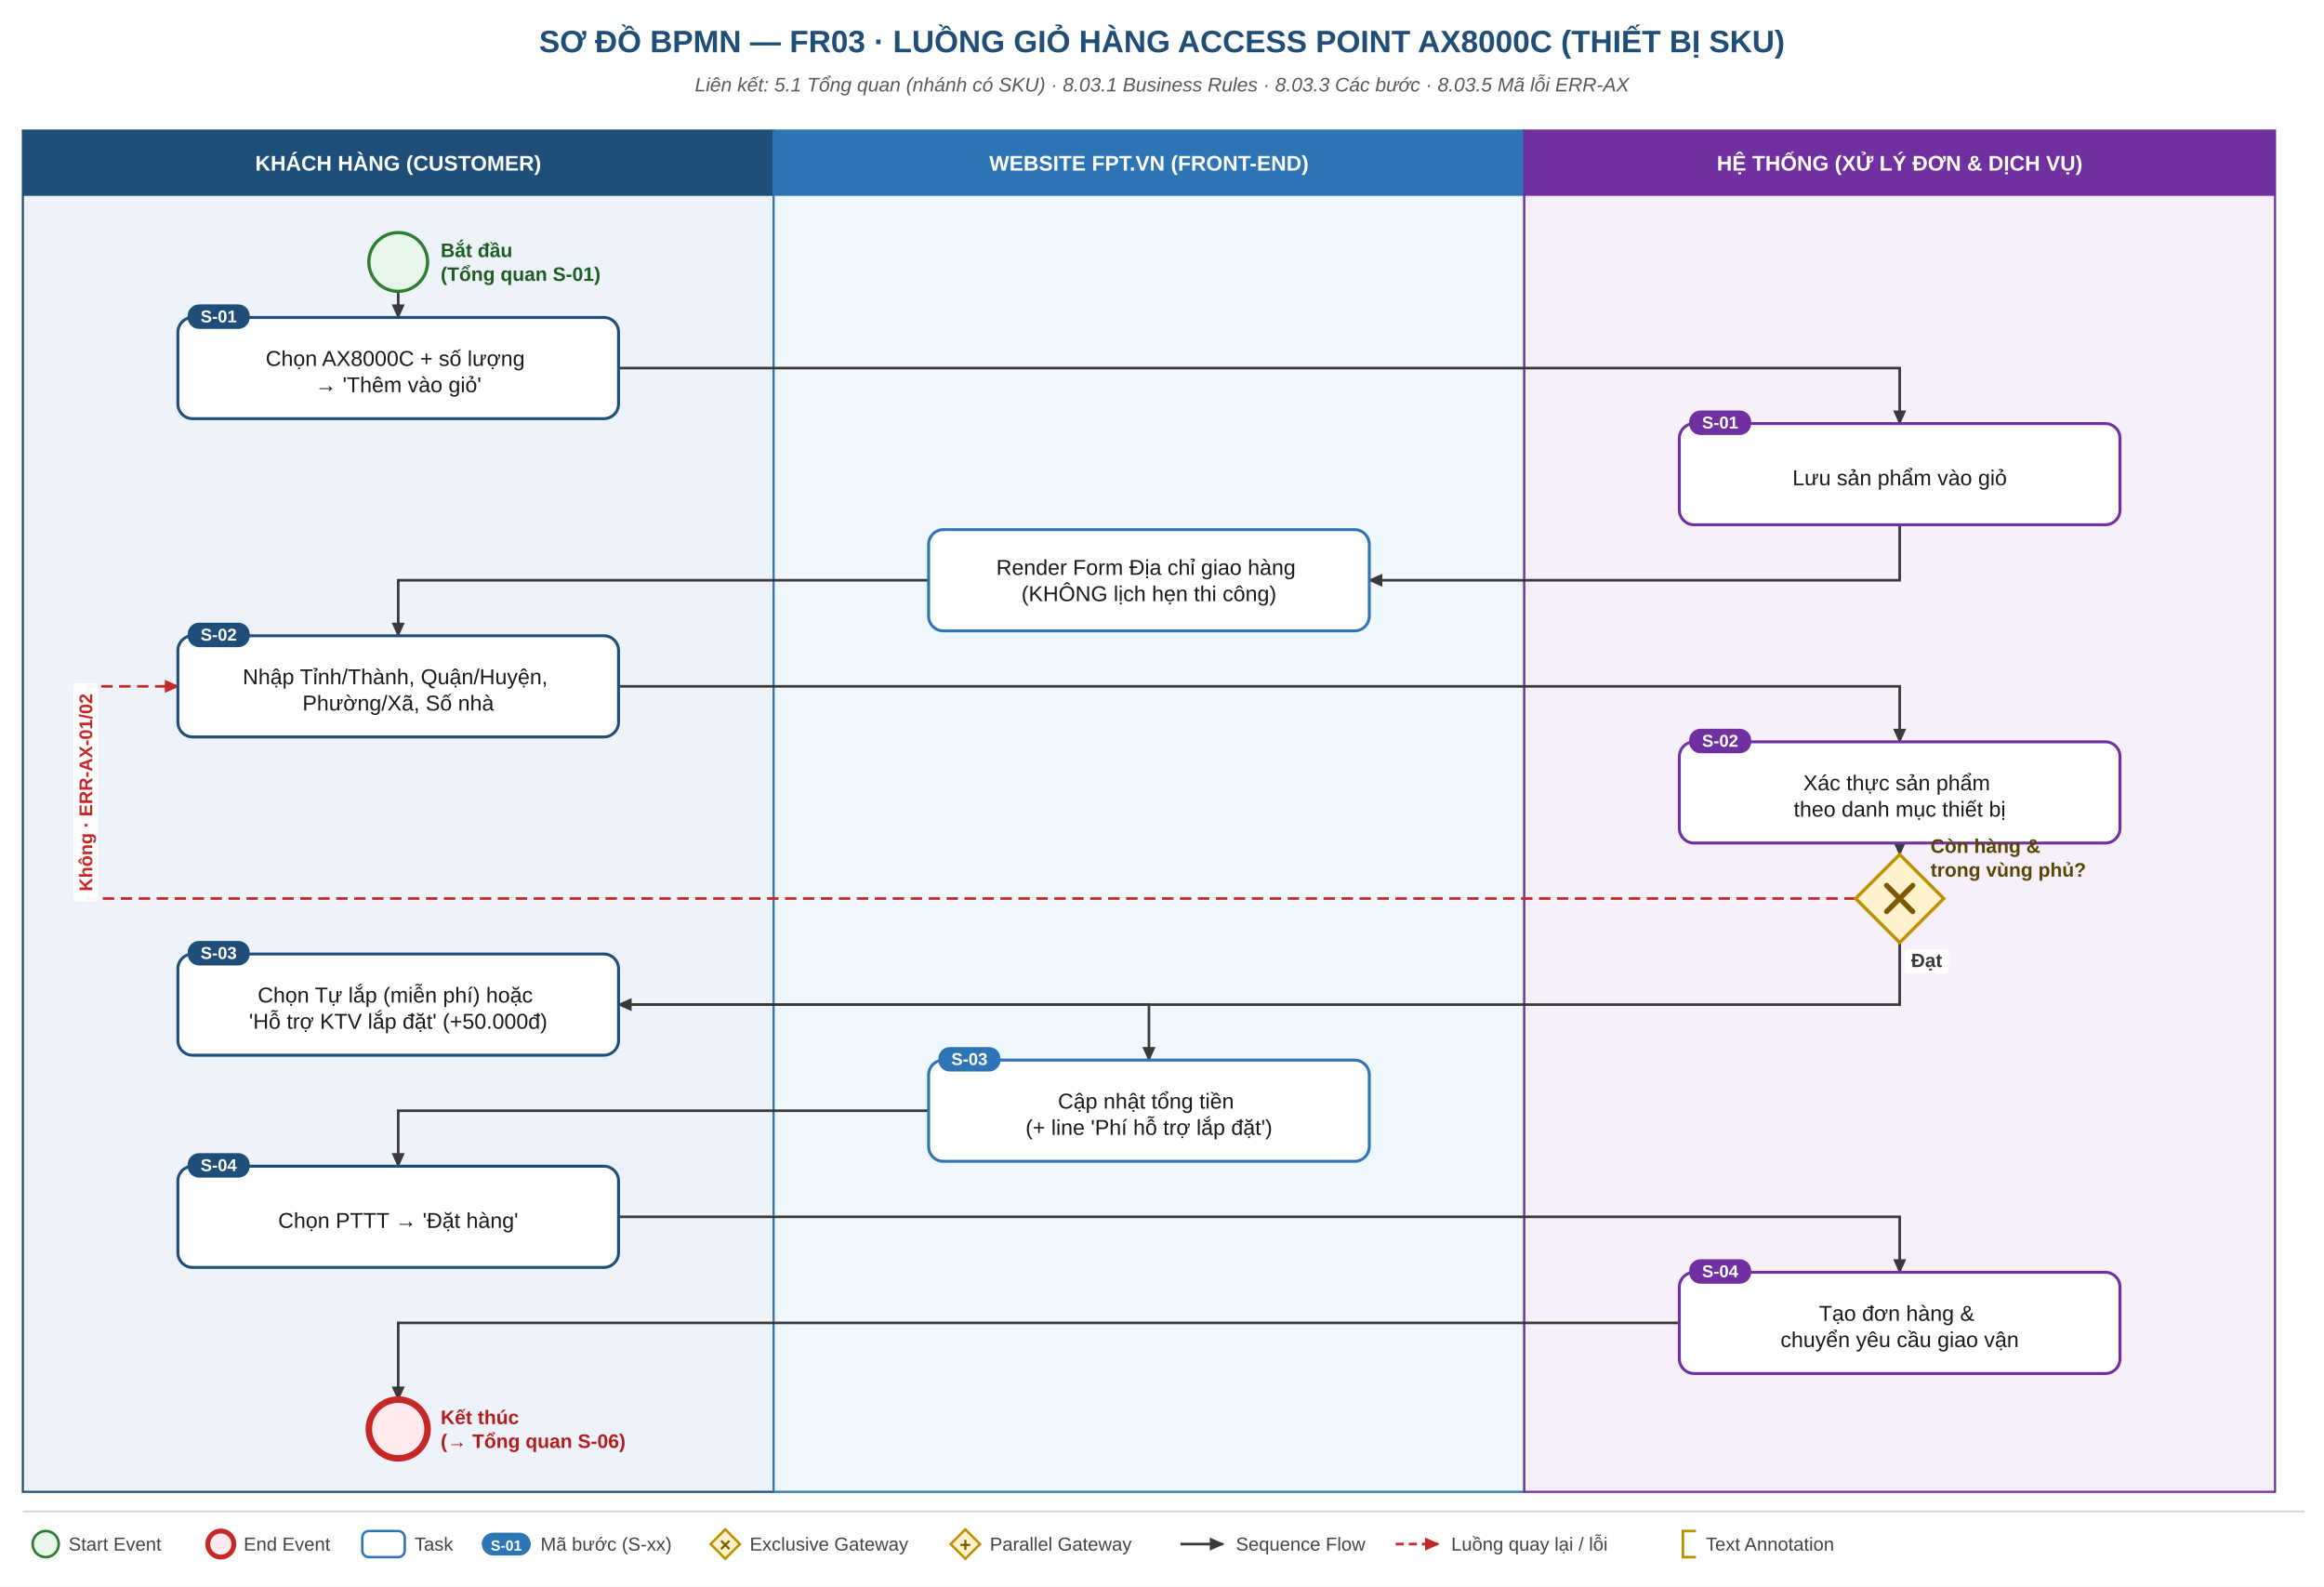
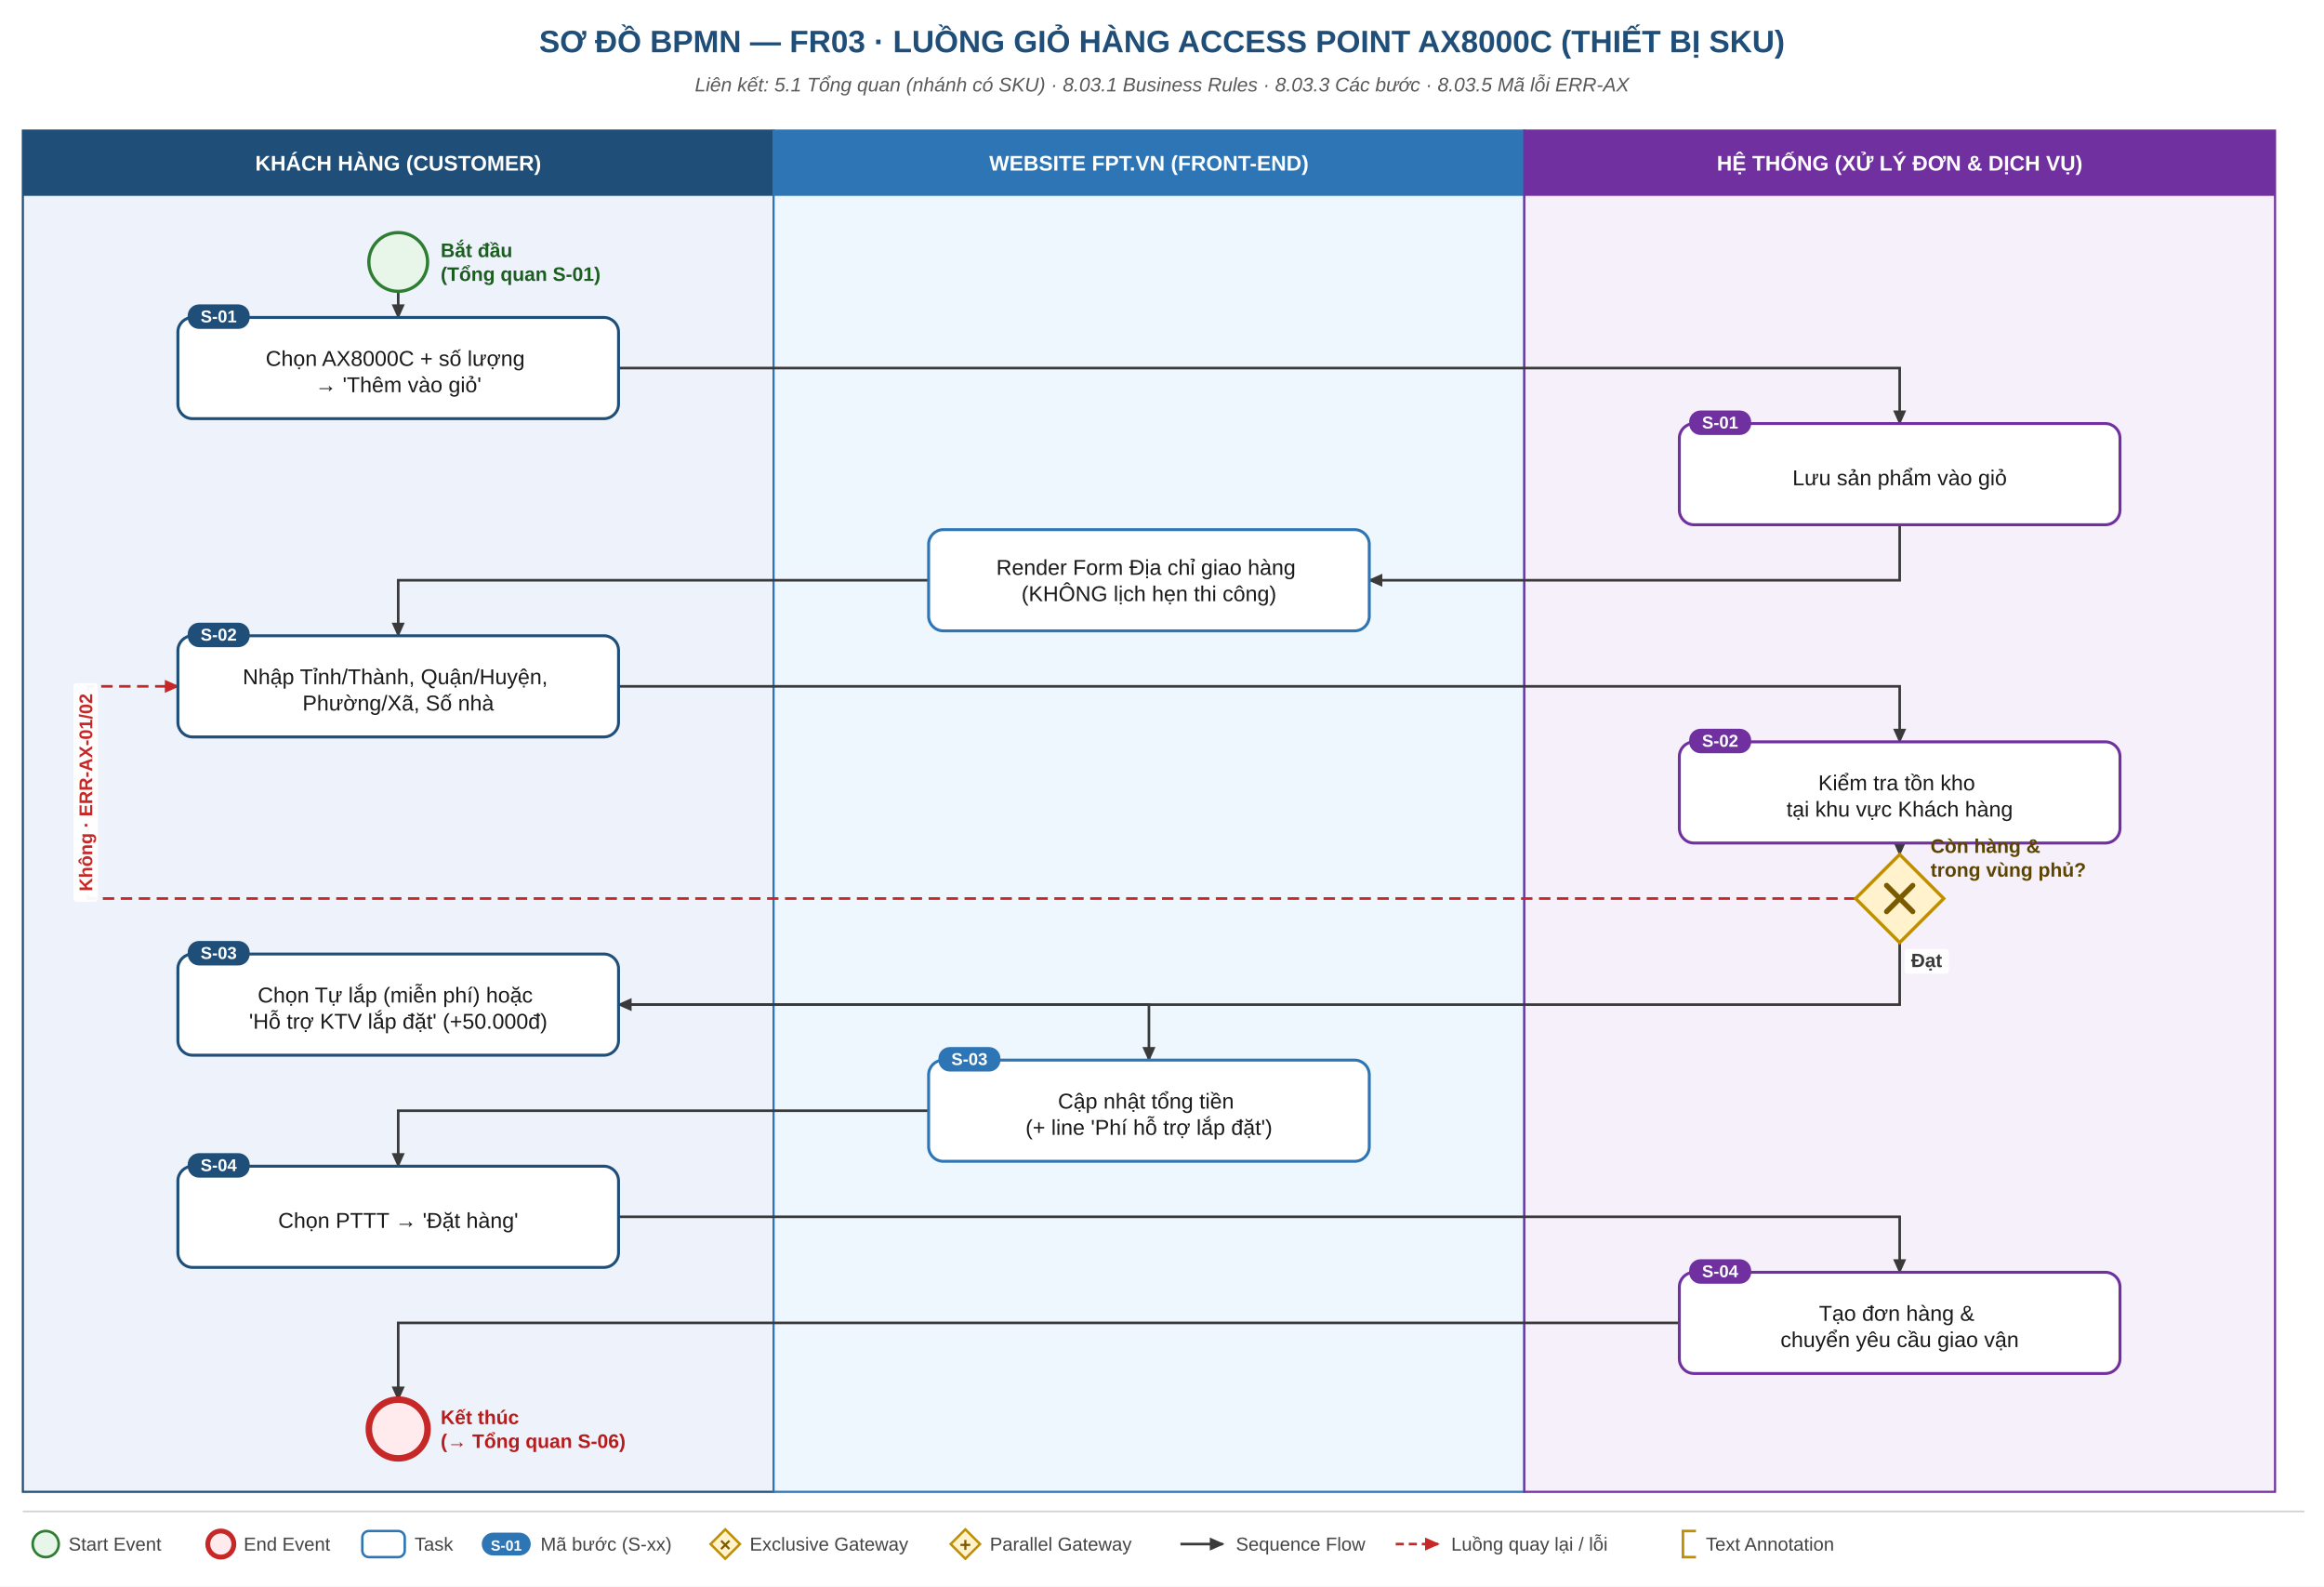
<svg xmlns="http://www.w3.org/2000/svg" width="1424" height="972" viewBox="0 0 1424 972" font-family="Arial, Helvetica, sans-serif">
  <rect width="1424" height="972" fill="#ffffff" />
  <defs>
    <marker id="a" markerWidth="10" markerHeight="10" refX="8" refY="4" orient="auto" markerUnits="userSpaceOnUse">
      <path d="M0,0 L9,4 L0,8 Z" fill="#3a3a3a" />
    </marker>
    <marker id="ar" markerWidth="10" markerHeight="10" refX="8" refY="4" orient="auto" markerUnits="userSpaceOnUse">
      <path d="M0,0 L9,4 L0,8 Z" fill="#c62828" />
    </marker>
  </defs>
  <text x="712.0" y="32" font-size="19" font-weight="bold" fill="#1f4e78" text-anchor="middle">SƠ ĐỒ BPMN — FR03 · LUỒNG GIỎ HÀNG ACCESS POINT AX8000C (THIẾT BỊ SKU)</text>
  <text x="712.0" y="56" font-size="12" fill="#595959" font-style="italic" text-anchor="middle">Liên kết: 5.1 Tổng quan (nhánh có SKU) · 8.03.1 Business Rules · 8.03.3 Các bước · 8.03.5 Mã lỗi ERR-AX</text>
  <rect x="14" y="80" width="460" height="834" fill="#eef3fb" stroke="#1f4e78" stroke-width="1.3" />
  <rect x="14" y="80" width="460" height="40" fill="#1f4e78" />
  <text x="244.0" y="104.5" font-size="13" font-weight="bold" fill="#fff" text-anchor="middle">KHÁCH HÀNG (CUSTOMER)</text>
  <rect x="474" y="80" width="460" height="834" fill="#eef7fd" stroke="#2e75b6" stroke-width="1.3" />
  <rect x="474" y="80" width="460" height="40" fill="#2e75b6" />
  <text x="704.0" y="104.5" font-size="13" font-weight="bold" fill="#fff" text-anchor="middle">WEBSITE FPT.VN (FRONT-END)</text>
  <rect x="934" y="80" width="460" height="834" fill="#f6f0fb" stroke="#7030a0" stroke-width="1.3" />
  <rect x="934" y="80" width="460" height="40" fill="#7030a0" />
  <text x="1164.0" y="104.5" font-size="13" font-weight="bold" fill="#fff" text-anchor="middle">HỆ THỐNG (XỬ LÝ ĐƠN &amp; DỊCH VỤ)</text>
  <path d="M244.0,178.5 L244.0,194.5" fill="none" stroke="#3a3a3a" stroke-width="1.6" marker-end="url(#a)" />
  <path d="M379.0,225.5 L1164.0,225.5 L1164.0,259.5" fill="none" stroke="#3a3a3a" stroke-width="1.6" marker-end="url(#a)" />
  <path d="M1164.0,321.5 L1164.0,355.5 L839.0,355.5" fill="none" stroke="#3a3a3a" stroke-width="1.6" marker-end="url(#a)" />
  <path d="M569.0,355.5 L244.0,355.5 L244.0,389.5" fill="none" stroke="#3a3a3a" stroke-width="1.6" marker-end="url(#a)" />
  <path d="M379.0,420.5 L1164.0,420.5 L1164.0,454.5" fill="none" stroke="#3a3a3a" stroke-width="1.6" marker-end="url(#a)" />
  <path d="M1164.0,516.5 L1164.0,523.5" fill="none" stroke="#3a3a3a" stroke-width="1.6" marker-end="url(#a)" />
  <path d="M1164.0,577.5 L1164.0,615.5 L379.0,615.5" fill="none" stroke="#3a3a3a" stroke-width="1.6" marker-end="url(#a)" />
  <path d="M1137.0,550.5 L54.0,550.5 L54.0,420.5 L109.0,420.5" fill="none" stroke="#c62828" stroke-width="1.6" stroke-dasharray="7,4" marker-end="url(#ar)" />
  <path d="M379.0,615.5 L704.0,615.5 L704.0,649.5" fill="none" stroke="#3a3a3a" stroke-width="1.6" marker-end="url(#a)" />
  <path d="M569.0,680.5 L244.0,680.5 L244.0,714.5" fill="none" stroke="#3a3a3a" stroke-width="1.6" marker-end="url(#a)" />
  <path d="M379.0,745.5 L1164.0,745.5 L1164.0,779.5" fill="none" stroke="#3a3a3a" stroke-width="1.6" marker-end="url(#a)" />
  <path d="M1029.0,810.5 L244.0,810.5 L244.0,857.5" fill="none" stroke="#3a3a3a" stroke-width="1.6" marker-end="url(#a)" />
  <circle cx="244.0" cy="160.5" r="18" fill="#e8f5e9" stroke="#2e7d32" stroke-width="2" />
  <text x="270.0" y="157.5" font-size="12" fill="#1b5e20" font-weight="bold" text-anchor="start">
    <tspan x="270.0" dy="0.0">Bắt đầu</tspan>
    <tspan x="270.0" dy="14.6">(Tổng quan S-01)</tspan>
  </text>
  <rect x="109.0" y="194.5" width="270" height="62" rx="9" fill="#ffffff" stroke="#1f4e78" stroke-width="1.8" />
  <text x="244.0" y="224.2" font-size="13.2" fill="#1a1a1a" font-weight="normal" text-anchor="middle">
    <tspan x="244.0" dy="0.0">Chọn AX8000C + số lượng</tspan>
    <tspan x="244.0" dy="16.1">→ 'Thêm vào giỏ'</tspan>
  </text>
  <rect x="115.0" y="186.5" width="38" height="15" rx="7" fill="#1f4e78" />
  <text x="134.0" y="197.5" font-size="10.5" font-weight="bold" fill="#fff" text-anchor="middle">S-01</text>
  <rect x="1029.0" y="259.5" width="270" height="62" rx="9" fill="#ffffff" stroke="#7030a0" stroke-width="1.8" />
  <text x="1164.0" y="297.3" font-size="13.2" fill="#1a1a1a" font-weight="normal" text-anchor="middle">
    <tspan x="1164.0" dy="0.0">Lưu sản phẩm vào giỏ</tspan>
  </text>
  <rect x="1035.0" y="251.5" width="38" height="15" rx="7" fill="#7030a0" />
  <text x="1054.0" y="262.5" font-size="10.5" font-weight="bold" fill="#fff" text-anchor="middle">S-01</text>
  <rect x="569.0" y="324.5" width="270" height="62" rx="9" fill="#ffffff" stroke="#2e75b6" stroke-width="1.8" />
  <text x="704.0" y="352.2" font-size="13.2" fill="#1a1a1a" font-weight="normal" text-anchor="middle">
    <tspan x="704.0" dy="0.0">Render Form Địa chỉ giao hàng</tspan>
    <tspan x="704.0" dy="16.1">(KHÔNG lịch hẹn thi công)</tspan>
  </text>
  <rect x="109.0" y="389.5" width="270" height="62" rx="9" fill="#ffffff" stroke="#1f4e78" stroke-width="1.8" />
  <text x="244.0" y="419.2" font-size="13.2" fill="#1a1a1a" font-weight="normal" text-anchor="middle">
    <tspan x="244.0" dy="0.0">Nhập Tỉnh/Thành, Quận/Huyện,</tspan>
    <tspan x="244.0" dy="16.1">Phường/Xã, Số nhà</tspan>
  </text>
  <rect x="115.0" y="381.5" width="38" height="15" rx="7" fill="#1f4e78" />
  <text x="134.0" y="392.5" font-size="10.5" font-weight="bold" fill="#fff" text-anchor="middle">S-02</text>
  <rect x="1029.0" y="454.5" width="270" height="62" rx="9" fill="#ffffff" stroke="#7030a0" stroke-width="1.8" />
  <text x="1164.0" y="484.2" font-size="13.2" fill="#1a1a1a" font-weight="normal" text-anchor="middle">
-     <tspan x="1164.0" dy="0.0">Xác thực sản phẩm</tspan>
-     <tspan x="1164.0" dy="16.1">theo danh mục thiết bị</tspan>
+     <tspan x="1164.0" dy="0.0">Kiểm tra tồn kho</tspan>
+     <tspan x="1164.0" dy="16.1">tại khu vực Khách hàng</tspan>
  </text>
  <rect x="1035.0" y="446.5" width="38" height="15" rx="7" fill="#7030a0" />
  <text x="1054.0" y="457.5" font-size="10.5" font-weight="bold" fill="#fff" text-anchor="middle">S-02</text>
  <polygon points="1164.0,523.5 1191.0,550.5 1164.0,577.5 1137.0,550.5" fill="#fff2cc" stroke="#bf8f00" stroke-width="2" />
  <path d="M1156.0,542.5 L1172.0,558.5 M1172.0,542.5 L1156.0,558.5" stroke="#7a5b00" stroke-width="3.2" stroke-linecap="round" />
  <text x="1182.9" y="522.5" font-size="12" fill="#5b4500" font-weight="bold" text-anchor="start">
    <tspan x="1182.9" dy="0.0">Còn hàng &amp;</tspan>
    <tspan x="1182.9" dy="14.6">trong vùng phủ?</tspan>
  </text>
  <rect x="109.0" y="584.5" width="270" height="62" rx="9" fill="#ffffff" stroke="#1f4e78" stroke-width="1.8" />
  <text x="244.0" y="614.2" font-size="13.2" fill="#1a1a1a" font-weight="normal" text-anchor="middle">
    <tspan x="244.0" dy="0.0">Chọn Tự lắp (miễn phí) hoặc</tspan>
    <tspan x="244.0" dy="16.1">'Hỗ trợ KTV lắp đặt' (+50.000đ)</tspan>
  </text>
  <rect x="115.0" y="576.5" width="38" height="15" rx="7" fill="#1f4e78" />
  <text x="134.0" y="587.5" font-size="10.5" font-weight="bold" fill="#fff" text-anchor="middle">S-03</text>
  <rect x="569.0" y="649.5" width="270" height="62" rx="9" fill="#ffffff" stroke="#2e75b6" stroke-width="1.8" />
  <text x="704.0" y="679.2" font-size="13.2" fill="#1a1a1a" font-weight="normal" text-anchor="middle">
    <tspan x="704.0" dy="0.0">Cập nhật tổng tiền</tspan>
    <tspan x="704.0" dy="16.1">(+ line 'Phí hỗ trợ lắp đặt')</tspan>
  </text>
  <rect x="575.0" y="641.5" width="38" height="15" rx="7" fill="#2e75b6" />
  <text x="594.0" y="652.5" font-size="10.5" font-weight="bold" fill="#fff" text-anchor="middle">S-03</text>
  <rect x="109.0" y="714.5" width="270" height="62" rx="9" fill="#ffffff" stroke="#1f4e78" stroke-width="1.8" />
  <text x="244.0" y="752.3" font-size="13.2" fill="#1a1a1a" font-weight="normal" text-anchor="middle">
    <tspan x="244.0" dy="0.0">Chọn PTTT → 'Đặt hàng'</tspan>
  </text>
  <rect x="115.0" y="706.5" width="38" height="15" rx="7" fill="#1f4e78" />
  <text x="134.0" y="717.5" font-size="10.5" font-weight="bold" fill="#fff" text-anchor="middle">S-04</text>
  <rect x="1029.0" y="779.5" width="270" height="62" rx="9" fill="#ffffff" stroke="#7030a0" stroke-width="1.8" />
  <text x="1164.0" y="809.2" font-size="13.2" fill="#1a1a1a" font-weight="normal" text-anchor="middle">
    <tspan x="1164.0" dy="0.0">Tạo đơn hàng &amp;</tspan>
    <tspan x="1164.0" dy="16.1">chuyển yêu cầu giao vận</tspan>
  </text>
  <rect x="1035.0" y="771.5" width="38" height="15" rx="7" fill="#7030a0" />
  <text x="1054.0" y="782.5" font-size="10.5" font-weight="bold" fill="#fff" text-anchor="middle">S-04</text>
  <circle cx="244.0" cy="875.5" r="18" fill="#ffebee" stroke="#c62828" stroke-width="4" />
  <text x="270.0" y="872.5" font-size="12" fill="#b71c1c" font-weight="bold" text-anchor="start">
    <tspan x="270.0" dy="0.0">Kết thúc</tspan>
    <tspan x="270.0" dy="14.6">(→ Tổng quan S-06)</tspan>
  </text>
  <rect x="1167.0" y="581.5" width="27.2" height="15" fill="#ffffff" opacity="0.95" rx="2" />
  <text x="1171.0" y="592.5" font-size="11.8" font-weight="bold" fill="#3a3a3a" text-anchor="start">Đạt</text>
  <g transform="rotate(-90 54.0 485.5)">
    <rect x="-13.0" y="476.5" width="134.0" height="15" fill="#fff" opacity="0.95" rx="2" />
    <text x="54.0" y="488.0" font-size="11.3" font-weight="bold" fill="#c62828" text-anchor="middle">Không · ERR-AX-01/02</text>
  </g>
  <line x1="14" y1="926.0" x2="1412" y2="926.0" stroke="#d0d0d0" />
  <circle cx="28" cy="946.0" r="8" fill="#e8f5e9" stroke="#2e7d32" stroke-width="1.6" />
  <text x="42" y="950.0" font-size="11.5" fill="#444">Start Event</text>
  <circle cx="135.3" cy="946.0" r="8" fill="#ffebee" stroke="#c62828" stroke-width="3" />
  <text x="149.3" y="950.0" font-size="11.5" fill="#444">End Event</text>
  <rect x="222.0" y="938.0" width="26" height="16" rx="4" fill="#fff" stroke="#2e75b6" stroke-width="1.5" />
  <text x="254.0" y="950.0" font-size="11.5" fill="#444">Task</text>
  <rect x="295.2" y="939.0" width="30" height="14" rx="7" fill="#2e75b6" />
  <text x="310.2" y="950.0" font-size="9" font-weight="bold" fill="#fff" text-anchor="middle">S-01</text>
  <text x="331.2" y="950.0" font-size="11.5" fill="#444">Mã bước (S-xx)</text>
  <polygon points="444.4,937.0 453.4,946.0 444.4,955.0 435.4,946.0" fill="#fff2cc" stroke="#bf8f00" stroke-width="1.5" />
  <text x="444.4" y="950.5" font-size="12" font-weight="bold" fill="#7a5b00" text-anchor="middle">×</text>
  <text x="459.4" y="950.0" font-size="11.5" fill="#444">Exclusive Gateway</text>
  <polygon points="591.5,937.0 600.5,946.0 591.5,955.0 582.5,946.0" fill="#fff2cc" stroke="#bf8f00" stroke-width="1.5" />
  <text x="591.5" y="950.5" font-size="12" font-weight="bold" fill="#7a5b00" text-anchor="middle">+</text>
  <text x="606.5" y="950.0" font-size="11.5" fill="#444">Parallel Gateway</text>
  <path d="M723.3,946.0 L749.3,946.0" stroke="#3a3a3a" stroke-width="1.6" marker-end="url(#a)" />
  <text x="757.3" y="950.0" font-size="11.5" fill="#444">Sequence Flow</text>
  <path d="M855.2,946.0 L881.2,946.0" stroke="#c62828" stroke-width="1.6" stroke-dasharray="5,3" marker-end="url(#ar)" />
  <text x="889.2" y="950.0" font-size="11.5" fill="#444">Luồng quay lại / lỗi</text>
  <path d="M1039.2,938.0 L1031.2,938.0 L1031.2,954.0 L1039.2,954.0" fill="none" stroke="#bf8f00" stroke-width="1.6" />
  <text x="1045.2" y="950.0" font-size="11.5" fill="#444">Text Annotation</text>
</svg>
